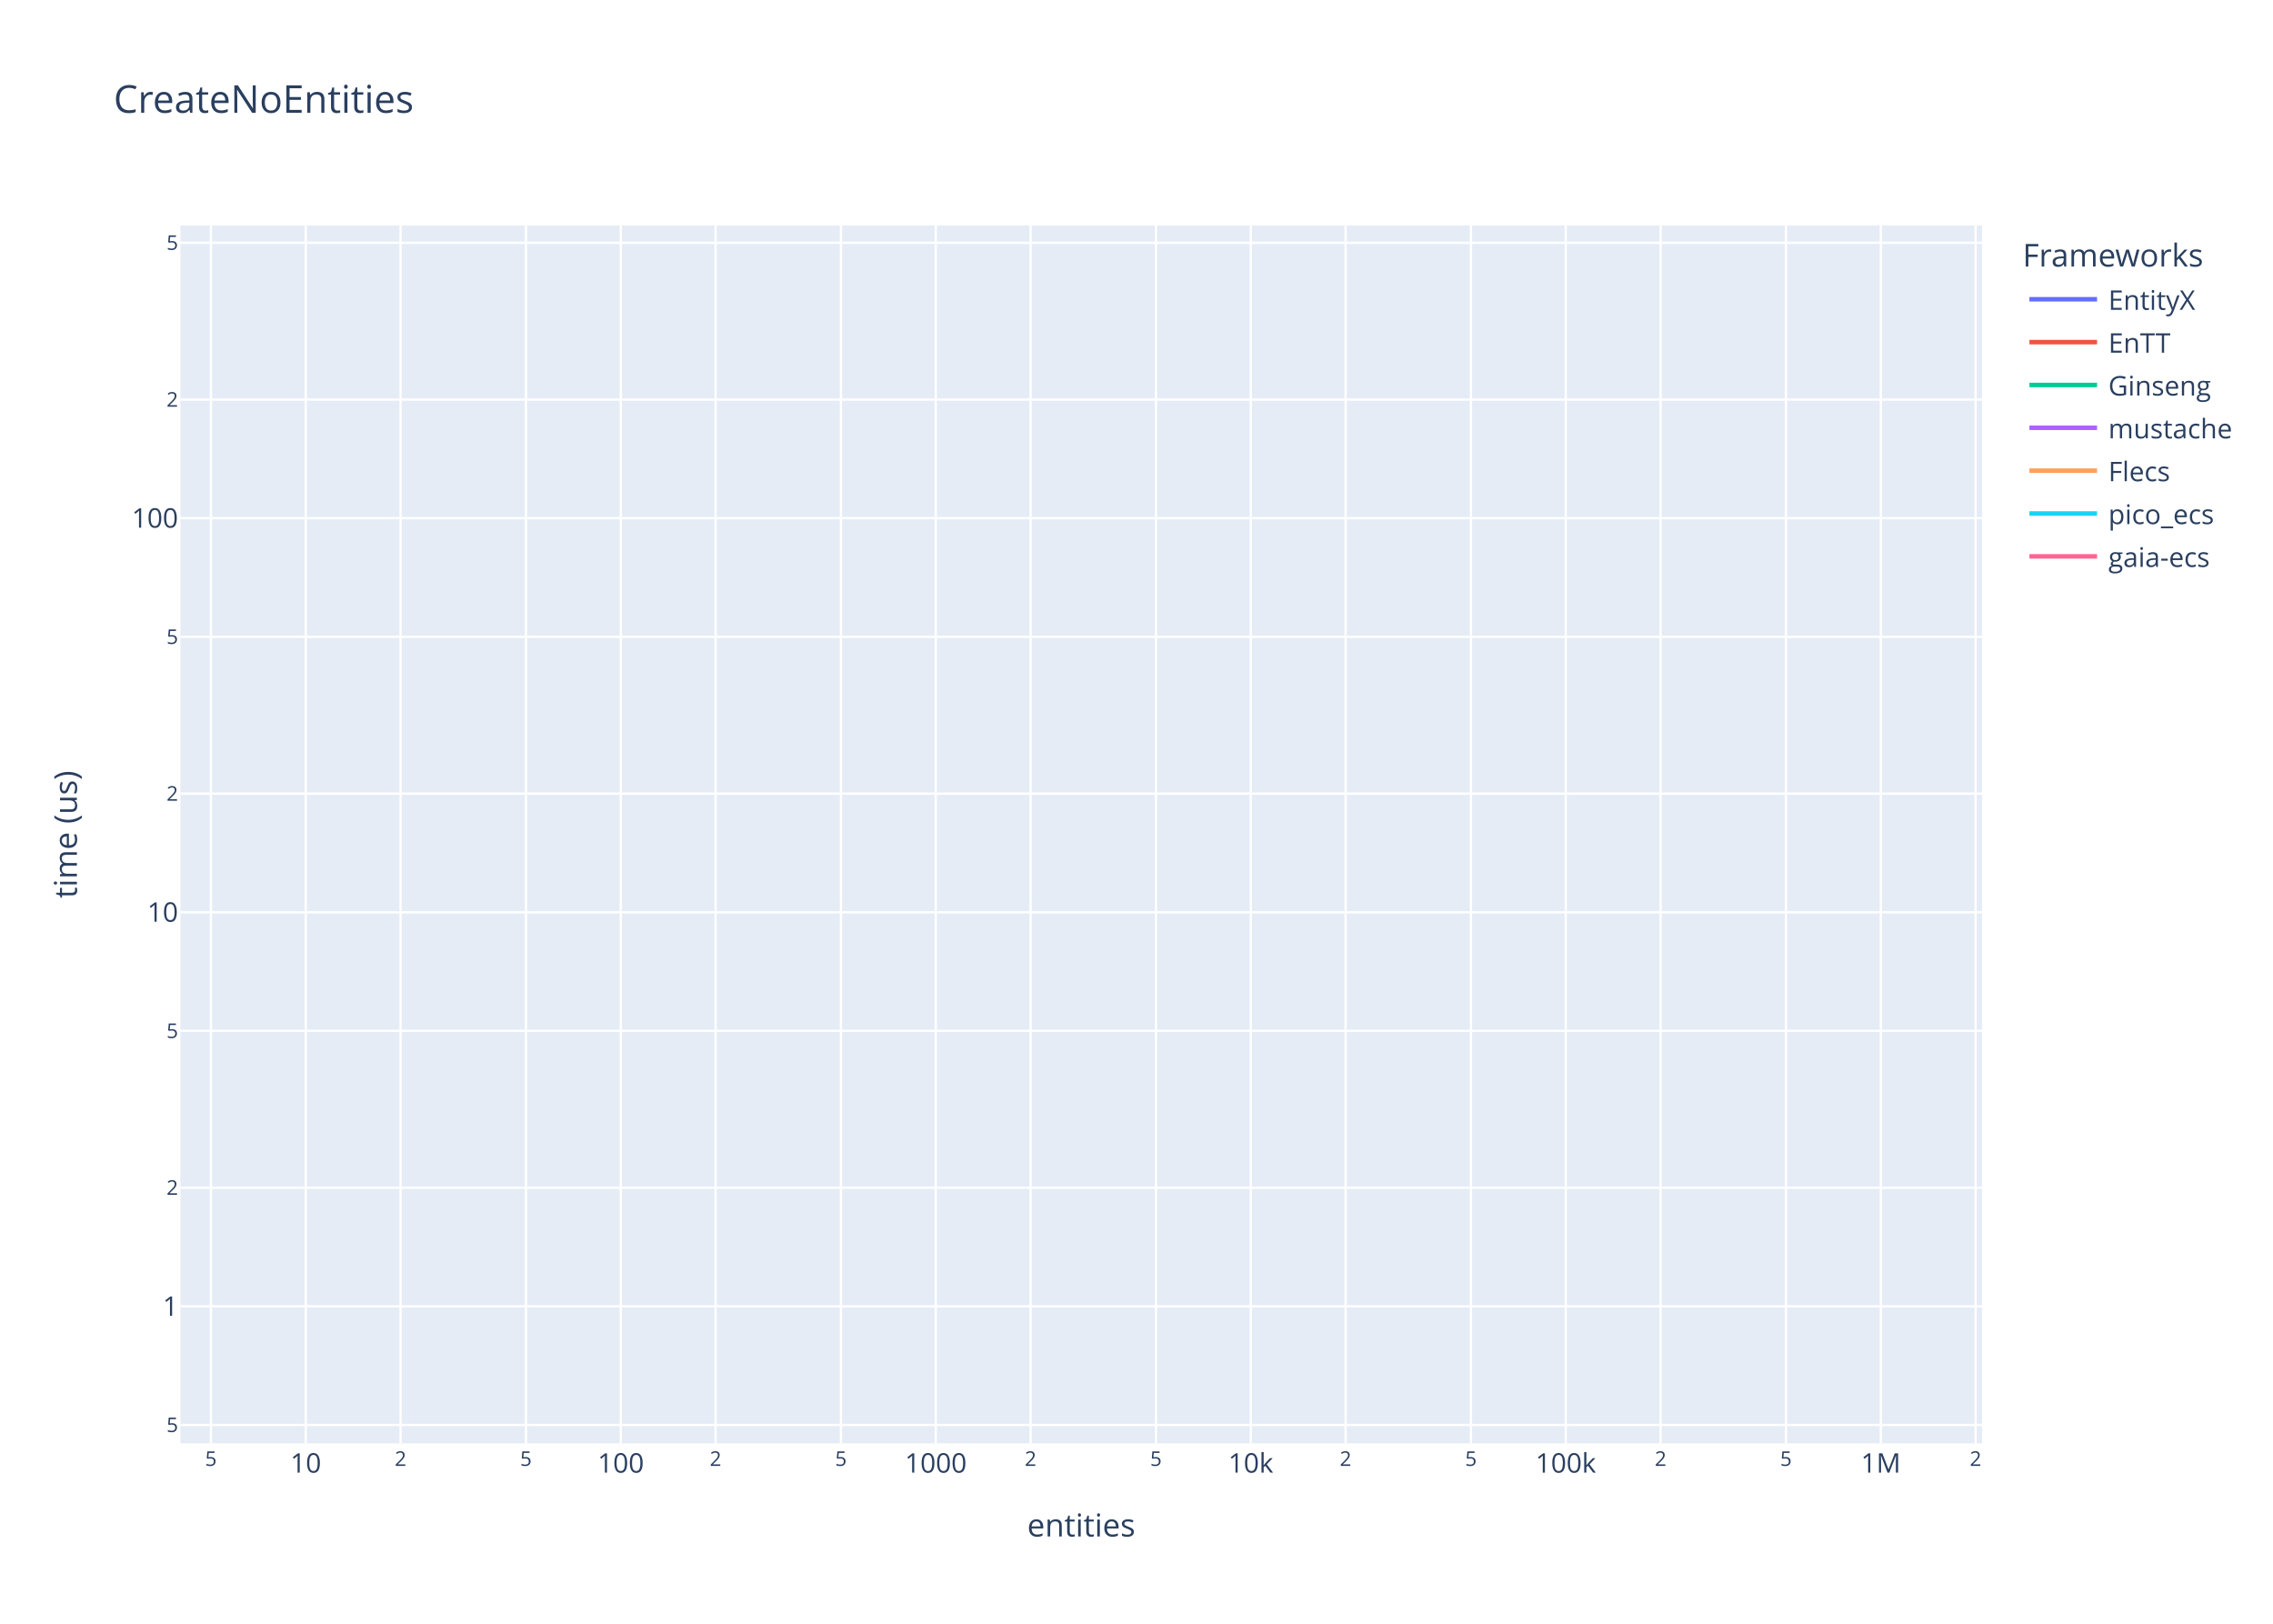
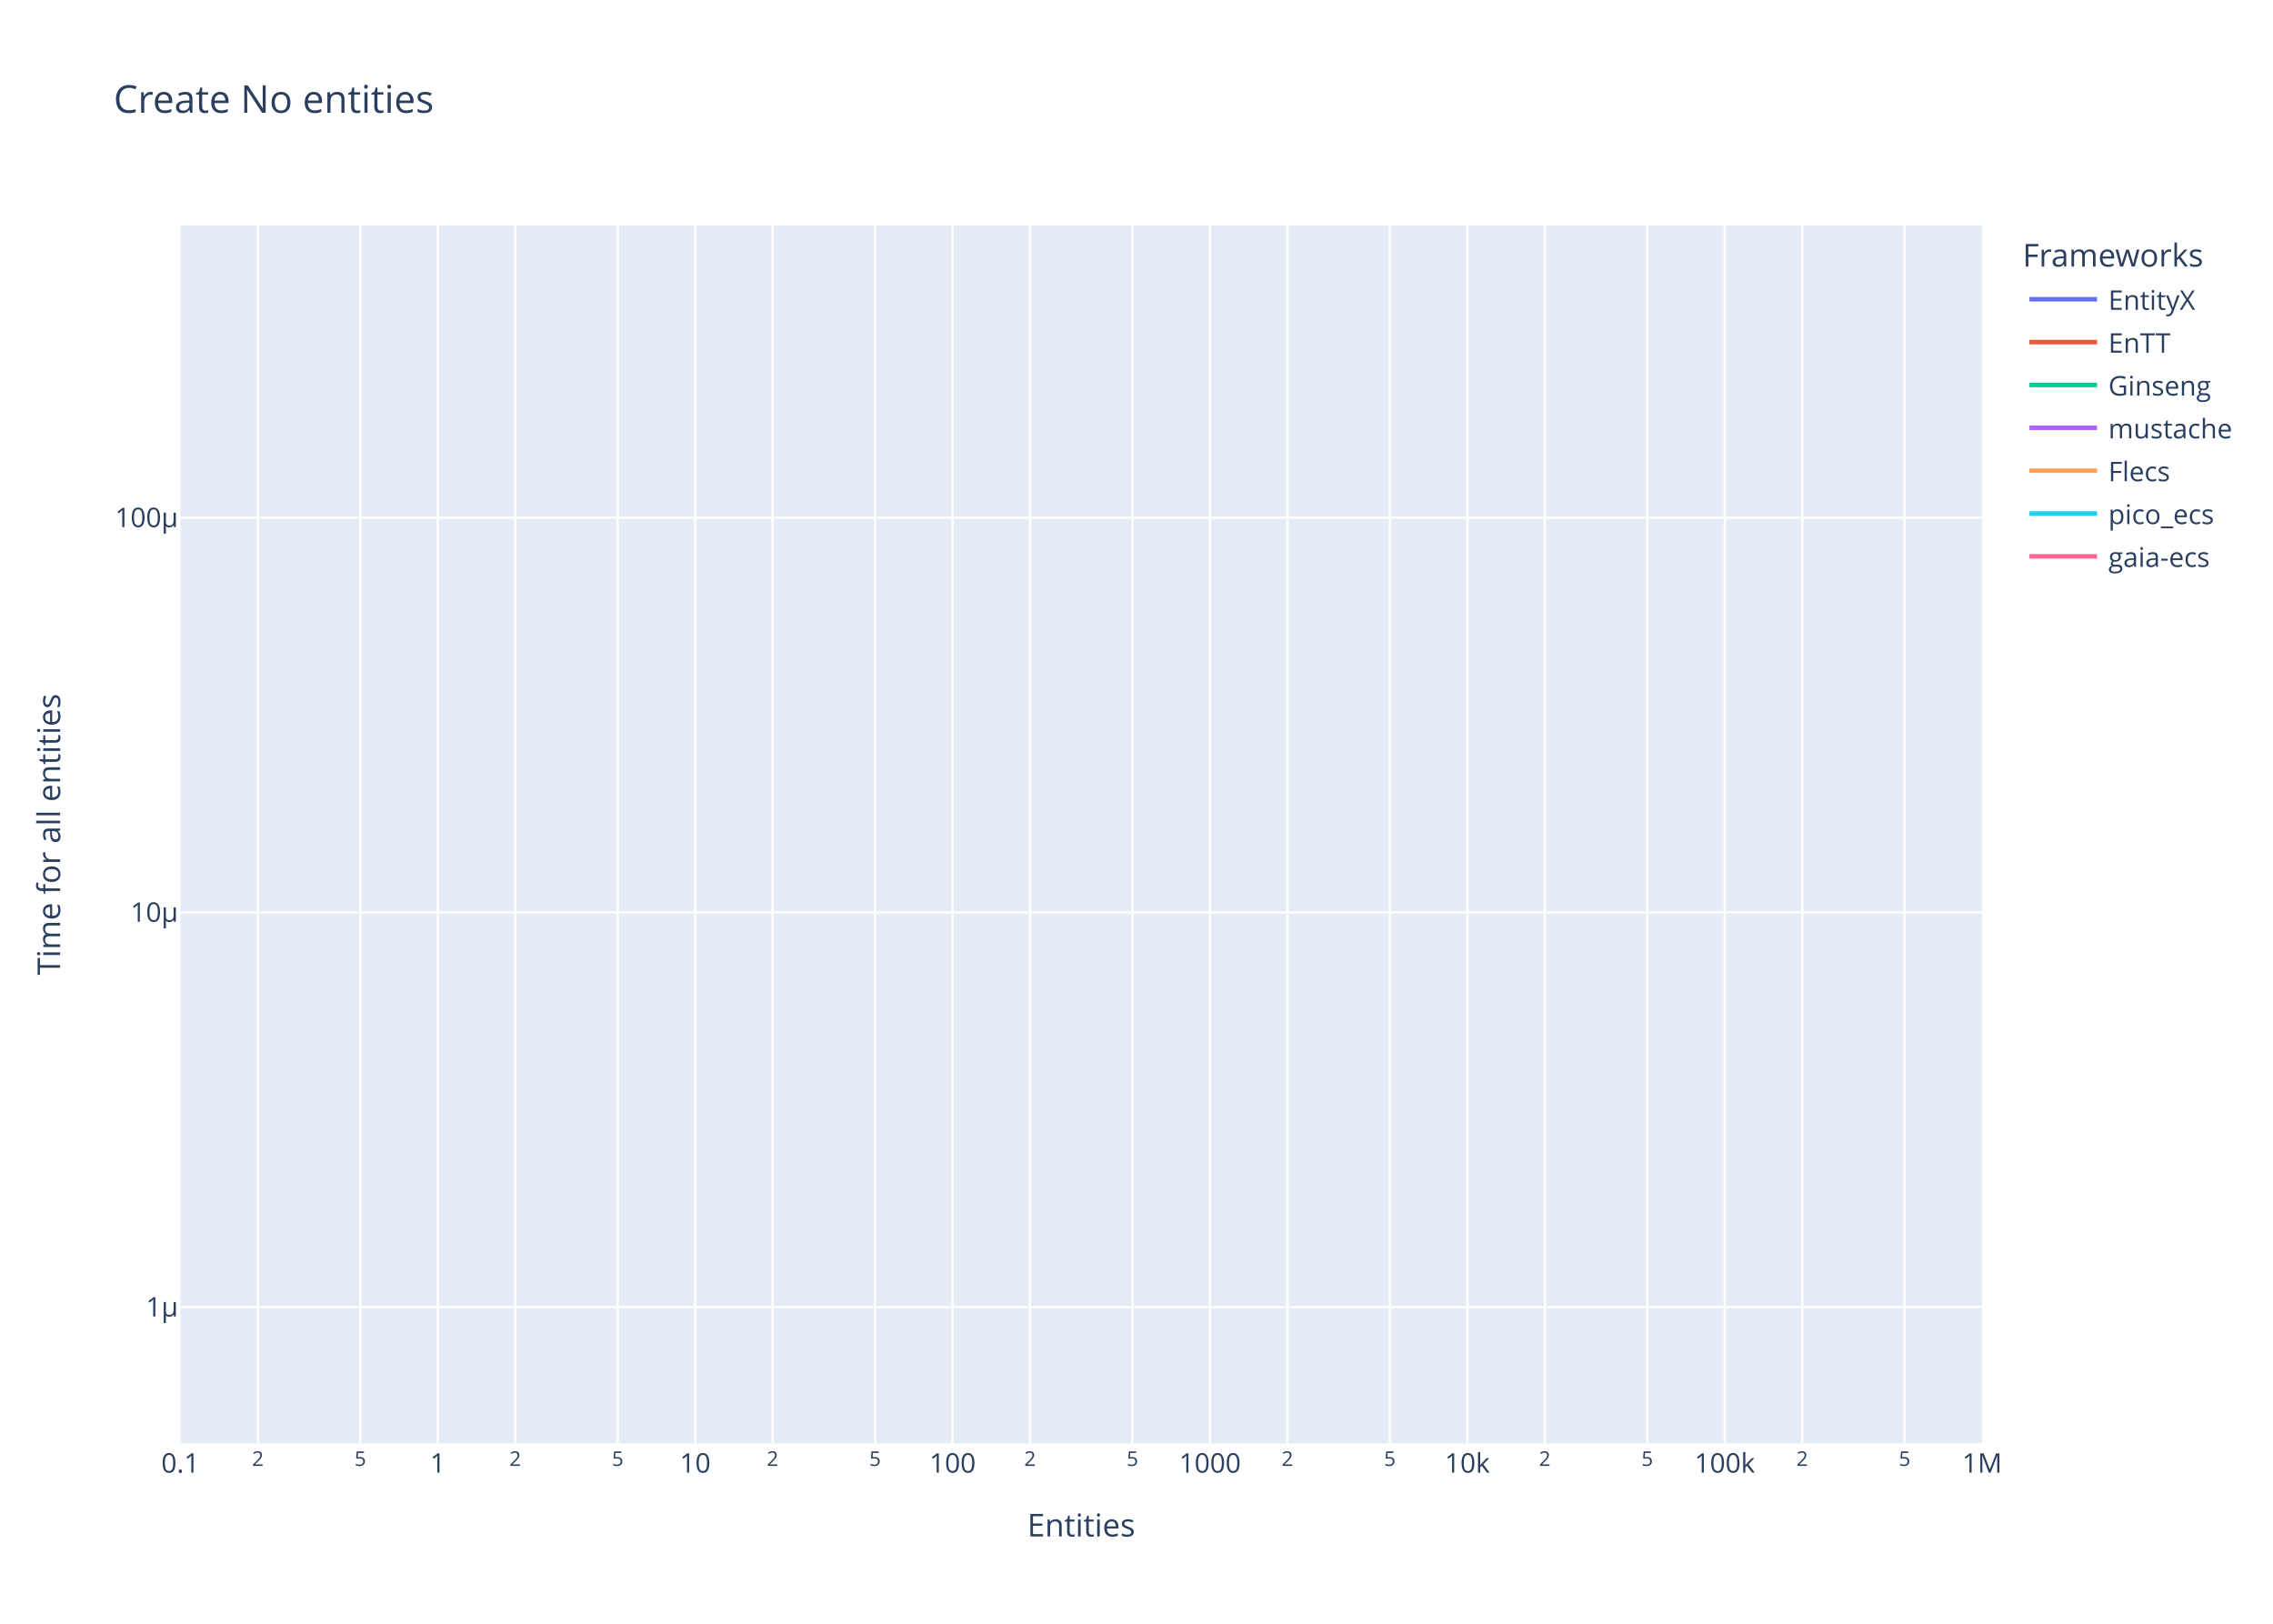
<svg xmlns="http://www.w3.org/2000/svg" class="main-svg" width="1008" height="720" style="" viewBox="0 0 1008 720">
  <rect x="0" y="0" width="1008" height="720" style="fill: rgb(255, 255, 255); fill-opacity: 1;" />
-   <defs id="defs-66fddf">
+   <defs id="defs-5989a1">
    <g class="clips">
-       <clipPath id="clip66fddfxyplot" class="plotclip">
+       <clipPath id="clip5989a1xyplot" class="plotclip">
        <rect width="799" height="540" />
      </clipPath>
-       <clipPath class="axesclip" id="clip66fddfx">
+       <clipPath class="axesclip" id="clip5989a1x">
        <rect x="80" y="0" width="799" height="720" />
      </clipPath>
-       <clipPath class="axesclip" id="clip66fddfy">
+       <clipPath class="axesclip" id="clip5989a1y">
        <rect x="0" y="100" width="1008" height="540" />
      </clipPath>
-       <clipPath class="axesclip" id="clip66fddfxy">
+       <clipPath class="axesclip" id="clip5989a1xy">
        <rect x="80" y="100" width="799" height="540" />
      </clipPath>
    </g>
    <g class="gradients" />
    <g class="patterns" />
  </defs>
  <g class="bglayer">
    <rect class="bg" x="80" y="100" width="799" height="540" style="fill: rgb(229, 236, 246); fill-opacity: 1; stroke-width: 0;" />
  </g>
  <g class="layer-below">
    <g class="imagelayer" />
    <g class="shapelayer" />
  </g>
  <g class="cartesianlayer">
    <g class="subplot xy">
      <g class="layer-subplot">
        <g class="shapelayer" />
        <g class="imagelayer" />
      </g>
      <g class="minor-gridlayer">
        <g class="x" />
        <g class="y" />
      </g>
      <g class="gridlayer">
        <g class="x">
-           <path class="xgrid crisp" transform="translate(93.54,0)" d="M0,100v540" style="stroke: rgb(255, 255, 255); stroke-opacity: 1; stroke-width: 1px;" />
-           <path class="xgrid crisp" transform="translate(135.59,0)" d="M0,100v540" style="stroke: rgb(255, 255, 255); stroke-opacity: 1; stroke-width: 1px;" />
-           <path class="xgrid crisp" transform="translate(177.64,0)" d="M0,100v540" style="stroke: rgb(255, 255, 255); stroke-opacity: 1; stroke-width: 1px;" />
-           <path class="xgrid crisp" transform="translate(233.23,0)" d="M0,100v540" style="stroke: rgb(255, 255, 255); stroke-opacity: 1; stroke-width: 1px;" />
-           <path class="xgrid crisp" transform="translate(275.29,0)" d="M0,100v540" style="stroke: rgb(255, 255, 255); stroke-opacity: 1; stroke-width: 1px;" />
-           <path class="xgrid crisp" transform="translate(317.34,0)" d="M0,100v540" style="stroke: rgb(255, 255, 255); stroke-opacity: 1; stroke-width: 1px;" />
-           <path class="xgrid crisp" transform="translate(372.93,0)" d="M0,100v540" style="stroke: rgb(255, 255, 255); stroke-opacity: 1; stroke-width: 1px;" />
-           <path class="xgrid crisp" transform="translate(414.98,0)" d="M0,100v540" style="stroke: rgb(255, 255, 255); stroke-opacity: 1; stroke-width: 1px;" />
-           <path class="xgrid crisp" transform="translate(457.03,0)" d="M0,100v540" style="stroke: rgb(255, 255, 255); stroke-opacity: 1; stroke-width: 1px;" />
-           <path class="xgrid crisp" transform="translate(512.63,0)" d="M0,100v540" style="stroke: rgb(255, 255, 255); stroke-opacity: 1; stroke-width: 1px;" />
-           <path class="xgrid crisp" transform="translate(554.68,0)" d="M0,100v540" style="stroke: rgb(255, 255, 255); stroke-opacity: 1; stroke-width: 1px;" />
-           <path class="xgrid crisp" transform="translate(596.73,0)" d="M0,100v540" style="stroke: rgb(255, 255, 255); stroke-opacity: 1; stroke-width: 1px;" />
-           <path class="xgrid crisp" transform="translate(652.32,0)" d="M0,100v540" style="stroke: rgb(255, 255, 255); stroke-opacity: 1; stroke-width: 1px;" />
-           <path class="xgrid crisp" transform="translate(694.37,0)" d="M0,100v540" style="stroke: rgb(255, 255, 255); stroke-opacity: 1; stroke-width: 1px;" />
-           <path class="xgrid crisp" transform="translate(736.43,0)" d="M0,100v540" style="stroke: rgb(255, 255, 255); stroke-opacity: 1; stroke-width: 1px;" />
-           <path class="xgrid crisp" transform="translate(792.02,0)" d="M0,100v540" style="stroke: rgb(255, 255, 255); stroke-opacity: 1; stroke-width: 1px;" />
-           <path class="xgrid crisp" transform="translate(834.07,0)" d="M0,100v540" style="stroke: rgb(255, 255, 255); stroke-opacity: 1; stroke-width: 1px;" />
-           <path class="xgrid crisp" transform="translate(876.12,0)" d="M0,100v540" style="stroke: rgb(255, 255, 255); stroke-opacity: 1; stroke-width: 1px;" />
+           <path class="xgrid crisp" transform="translate(114.36,0)" d="M0,100v540" style="stroke: rgb(255, 255, 255); stroke-opacity: 1; stroke-width: 1px;" />
+           <path class="xgrid crisp" transform="translate(159.78,0)" d="M0,100v540" style="stroke: rgb(255, 255, 255); stroke-opacity: 1; stroke-width: 1px;" />
+           <path class="xgrid crisp" transform="translate(194.14,0)" d="M0,100v540" style="stroke: rgb(255, 255, 255); stroke-opacity: 1; stroke-width: 1px;" />
+           <path class="xgrid crisp" transform="translate(228.5,0)" d="M0,100v540" style="stroke: rgb(255, 255, 255); stroke-opacity: 1; stroke-width: 1px;" />
+           <path class="xgrid crisp" transform="translate(273.93,0)" d="M0,100v540" style="stroke: rgb(255, 255, 255); stroke-opacity: 1; stroke-width: 1px;" />
+           <path class="xgrid crisp" transform="translate(308.29,0)" d="M0,100v540" style="stroke: rgb(255, 255, 255); stroke-opacity: 1; stroke-width: 1px;" />
+           <path class="xgrid crisp" transform="translate(342.65,0)" d="M0,100v540" style="stroke: rgb(255, 255, 255); stroke-opacity: 1; stroke-width: 1px;" />
+           <path class="xgrid crisp" transform="translate(388.07,0)" d="M0,100v540" style="stroke: rgb(255, 255, 255); stroke-opacity: 1; stroke-width: 1px;" />
+           <path class="xgrid crisp" transform="translate(422.43,0)" d="M0,100v540" style="stroke: rgb(255, 255, 255); stroke-opacity: 1; stroke-width: 1px;" />
+           <path class="xgrid crisp" transform="translate(456.79,0)" d="M0,100v540" style="stroke: rgb(255, 255, 255); stroke-opacity: 1; stroke-width: 1px;" />
+           <path class="xgrid crisp" transform="translate(502.21,0)" d="M0,100v540" style="stroke: rgb(255, 255, 255); stroke-opacity: 1; stroke-width: 1px;" />
+           <path class="xgrid crisp" transform="translate(536.57,0)" d="M0,100v540" style="stroke: rgb(255, 255, 255); stroke-opacity: 1; stroke-width: 1px;" />
+           <path class="xgrid crisp" transform="translate(570.93,0)" d="M0,100v540" style="stroke: rgb(255, 255, 255); stroke-opacity: 1; stroke-width: 1px;" />
+           <path class="xgrid crisp" transform="translate(616.35,0)" d="M0,100v540" style="stroke: rgb(255, 255, 255); stroke-opacity: 1; stroke-width: 1px;" />
+           <path class="xgrid crisp" transform="translate(650.71,0)" d="M0,100v540" style="stroke: rgb(255, 255, 255); stroke-opacity: 1; stroke-width: 1px;" />
+           <path class="xgrid crisp" transform="translate(685.07,0)" d="M0,100v540" style="stroke: rgb(255, 255, 255); stroke-opacity: 1; stroke-width: 1px;" />
+           <path class="xgrid crisp" transform="translate(730.5,0)" d="M0,100v540" style="stroke: rgb(255, 255, 255); stroke-opacity: 1; stroke-width: 1px;" />
+           <path class="xgrid crisp" transform="translate(764.86,0)" d="M0,100v540" style="stroke: rgb(255, 255, 255); stroke-opacity: 1; stroke-width: 1px;" />
+           <path class="xgrid crisp" transform="translate(799.22,0)" d="M0,100v540" style="stroke: rgb(255, 255, 255); stroke-opacity: 1; stroke-width: 1px;" />
+           <path class="xgrid crisp" transform="translate(844.64,0)" d="M0,100v540" style="stroke: rgb(255, 255, 255); stroke-opacity: 1; stroke-width: 1px;" />
        </g>
        <g class="y">
-           <path class="ygrid crisp" transform="translate(0,631.85)" d="M80,0h799" style="stroke: rgb(255, 255, 255); stroke-opacity: 1; stroke-width: 1px;" />
-           <path class="ygrid crisp" transform="translate(0,579.25)" d="M80,0h799" style="stroke: rgb(255, 255, 255); stroke-opacity: 1; stroke-width: 1px;" />
-           <path class="ygrid crisp" transform="translate(0,526.65)" d="M80,0h799" style="stroke: rgb(255, 255, 255); stroke-opacity: 1; stroke-width: 1px;" />
-           <path class="ygrid crisp" transform="translate(0,457.12)" d="M80,0h799" style="stroke: rgb(255, 255, 255); stroke-opacity: 1; stroke-width: 1px;" />
-           <path class="ygrid crisp" transform="translate(0,404.52)" d="M80,0h799" style="stroke: rgb(255, 255, 255); stroke-opacity: 1; stroke-width: 1px;" />
-           <path class="ygrid crisp" transform="translate(0,351.91)" d="M80,0h799" style="stroke: rgb(255, 255, 255); stroke-opacity: 1; stroke-width: 1px;" />
-           <path class="ygrid crisp" transform="translate(0,282.38)" d="M80,0h799" style="stroke: rgb(255, 255, 255); stroke-opacity: 1; stroke-width: 1px;" />
-           <path class="ygrid crisp" transform="translate(0,229.78)" d="M80,0h799" style="stroke: rgb(255, 255, 255); stroke-opacity: 1; stroke-width: 1px;" />
-           <path class="ygrid crisp" transform="translate(0,177.18)" d="M80,0h799" style="stroke: rgb(255, 255, 255); stroke-opacity: 1; stroke-width: 1px;" />
-           <path class="ygrid crisp" transform="translate(0,107.64)" d="M80,0h799" style="stroke: rgb(255, 255, 255); stroke-opacity: 1; stroke-width: 1px;" />
+           <path class="ygrid crisp" transform="translate(0,579.55)" d="M80,0h799" style="stroke: rgb(255, 255, 255); stroke-opacity: 1; stroke-width: 1px;" />
+           <path class="ygrid crisp" transform="translate(0,404.54)" d="M80,0h799" style="stroke: rgb(255, 255, 255); stroke-opacity: 1; stroke-width: 1px;" />
+           <path class="ygrid crisp" transform="translate(0,229.53)" d="M80,0h799" style="stroke: rgb(255, 255, 255); stroke-opacity: 1; stroke-width: 1px;" />
        </g>
      </g>
      <g class="zerolinelayer" />
      <path class="xlines-below" />
      <path class="ylines-below" />
      <g class="overlines-below" />
      <g class="xaxislayer-below" />
      <g class="yaxislayer-below" />
      <g class="overaxes-below" />
-       <g class="plot" transform="translate(80,100)" clip-path="url(#clip66fddfxyplot)">
+       <g class="plot" transform="translate(80,100)" clip-path="url(#clip5989a1xyplot)">
        <g class="scatterlayer mlayer">
-           <g class="trace scatter trace1ba466" style="stroke-miterlimit: 2; opacity: 1;">
-             <g class="fills" />
-             <g class="errorbars" />
-             <g class="lines">
-               <path class="js-line" d="M-15980,496.95" style="vector-effect: none; fill: none; stroke: rgb(99, 110, 250); stroke-opacity: 1; stroke-width: 2px; opacity: 1;" />
-             </g>
-             <g class="points" />
-             <g class="text" />
-           </g>
-           <g class="trace scatter tracec042ca" style="stroke-miterlimit: 2; opacity: 1;">
-             <g class="fills" />
-             <g class="errorbars" />
-             <g class="lines">
-               <path class="js-line" d="M-15980,505.89" style="vector-effect: none; fill: none; stroke: rgb(239, 85, 59); stroke-opacity: 1; stroke-width: 2px; opacity: 1;" />
-             </g>
-             <g class="points" />
-             <g class="text" />
-           </g>
-           <g class="trace scatter tracec81787" style="stroke-miterlimit: 2; opacity: 1;">
+           <g class="trace scatter tracecb7ad5" style="stroke-miterlimit: 2; opacity: 1;">
+             <g class="fills" />
+             <g class="errorbars" />
+             <g class="lines">
+               <path class="js-line" d="M-15980,497.76" style="vector-effect: none; fill: none; stroke: rgb(99, 110, 250); stroke-opacity: 1; stroke-width: 2px; opacity: 1;" />
+             </g>
+             <g class="points" />
+             <g class="text" />
+           </g>
+           <g class="trace scatter trace7e6377" style="stroke-miterlimit: 2; opacity: 1;">
+             <g class="fills" />
+             <g class="errorbars" />
+             <g class="lines">
+               <path class="js-line" d="M-15980,507.32" style="vector-effect: none; fill: none; stroke: rgb(239, 85, 59); stroke-opacity: 1; stroke-width: 2px; opacity: 1;" />
+             </g>
+             <g class="points" />
+             <g class="text" />
+           </g>
+           <g class="trace scatter trace5bc841" style="stroke-miterlimit: 2; opacity: 1;">
            <g class="fills" />
            <g class="errorbars" />
            <g class="lines">
              <path class="js-line" d="M-15980,513" style="vector-effect: none; fill: none; stroke: rgb(0, 204, 150); stroke-opacity: 1; stroke-width: 2px; opacity: 1;" />
            </g>
            <g class="points" />
            <g class="text" />
          </g>
-           <g class="trace scatter trace32ad41" style="stroke-miterlimit: 2; opacity: 1;">
-             <g class="fills" />
-             <g class="errorbars" />
-             <g class="lines">
-               <path class="js-line" d="M-15980,496.37" style="vector-effect: none; fill: none; stroke: rgb(171, 99, 250); stroke-opacity: 1; stroke-width: 2px; opacity: 1;" />
-             </g>
-             <g class="points" />
-             <g class="text" />
-           </g>
-           <g class="trace scatter trace9dd4f4" style="stroke-miterlimit: 2; opacity: 1;">
+           <g class="trace scatter trace6e029f" style="stroke-miterlimit: 2; opacity: 1;">
+             <g class="fills" />
+             <g class="errorbars" />
+             <g class="lines">
+               <path class="js-line" d="M-15980,497.37" style="vector-effect: none; fill: none; stroke: rgb(171, 99, 250); stroke-opacity: 1; stroke-width: 2px; opacity: 1;" />
+             </g>
+             <g class="points" />
+             <g class="text" />
+           </g>
+           <g class="trace scatter trace3f4ed3" style="stroke-miterlimit: 2; opacity: 1;">
            <g class="fills" />
            <g class="errorbars" />
            <g class="lines">
              <path class="js-line" d="M-15980,27" style="vector-effect: none; fill: none; stroke: rgb(255, 161, 90); stroke-opacity: 1; stroke-width: 2px; opacity: 1;" />
            </g>
            <g class="points" />
            <g class="text" />
          </g>
-           <g class="trace scatter trace5d2286" style="stroke-miterlimit: 2; opacity: 1;">
-             <g class="fills" />
-             <g class="errorbars" />
-             <g class="lines">
-               <path class="js-line" d="M-15980,452.21" style="vector-effect: none; fill: none; stroke: rgb(25, 211, 243); stroke-opacity: 1; stroke-width: 2px; opacity: 1;" />
-             </g>
-             <g class="points" />
-             <g class="text" />
-           </g>
-           <g class="trace scatter trace9397b7" style="stroke-miterlimit: 2; opacity: 1;">
-             <g class="fills" />
-             <g class="errorbars" />
-             <g class="lines">
-               <path class="js-line" d="M-15980,393.76" style="vector-effect: none; fill: none; stroke: rgb(255, 102, 146); stroke-opacity: 1; stroke-width: 2px; opacity: 1;" />
+           <g class="trace scatter tracee28be0" style="stroke-miterlimit: 2; opacity: 1;">
+             <g class="fills" />
+             <g class="errorbars" />
+             <g class="lines">
+               <path class="js-line" d="M-15980,453.98" style="vector-effect: none; fill: none; stroke: rgb(25, 211, 243); stroke-opacity: 1; stroke-width: 2px; opacity: 1;" />
+             </g>
+             <g class="points" />
+             <g class="text" />
+           </g>
+           <g class="trace scatter trace48fa5e" style="stroke-miterlimit: 2; opacity: 1;">
+             <g class="fills" />
+             <g class="errorbars" />
+             <g class="lines">
+               <path class="js-line" d="M-15980,398" style="vector-effect: none; fill: none; stroke: rgb(255, 102, 146); stroke-opacity: 1; stroke-width: 2px; opacity: 1;" />
            </g>
            <g class="points" />
            <g class="text" />
          </g>
        </g>
      </g>
      <g class="overplot" />
      <path class="xlines-above crisp" d="M0,0" style="fill: none;" />
      <path class="ylines-above crisp" d="M0,0" style="fill: none;" />
      <g class="overlines-above" />
      <g class="xaxislayer-above">
        <g class="xtick">
-           <text text-anchor="middle" x="0" y="650" transform="translate(93.54,0)" style="font-family: 'Open Sans', verdana, arial, sans-serif; font-size: 9px; fill: rgb(42, 63, 95); fill-opacity: 1; white-space: pre; opacity: 1;">5</text>
-         </g>
-         <g class="xtick">
-           <text text-anchor="middle" x="0" y="653" style="font-family: 'Open Sans', verdana, arial, sans-serif; font-size: 12px; fill: rgb(42, 63, 95); fill-opacity: 1; white-space: pre; opacity: 1;" transform="translate(135.59,0)">10</text>
-         </g>
-         <g class="xtick">
-           <text text-anchor="middle" x="0" y="650" style="font-family: 'Open Sans', verdana, arial, sans-serif; font-size: 9px; fill: rgb(42, 63, 95); fill-opacity: 1; white-space: pre; opacity: 1;" transform="translate(177.64,0)">2</text>
-         </g>
-         <g class="xtick">
-           <text text-anchor="middle" x="0" y="650" style="font-family: 'Open Sans', verdana, arial, sans-serif; font-size: 9px; fill: rgb(42, 63, 95); fill-opacity: 1; white-space: pre; opacity: 1;" transform="translate(233.23,0)">5</text>
-         </g>
-         <g class="xtick">
-           <text text-anchor="middle" x="0" y="653" style="font-family: 'Open Sans', verdana, arial, sans-serif; font-size: 12px; fill: rgb(42, 63, 95); fill-opacity: 1; white-space: pre; opacity: 1;" transform="translate(275.29,0)">100</text>
-         </g>
-         <g class="xtick">
-           <text text-anchor="middle" x="0" y="650" style="font-family: 'Open Sans', verdana, arial, sans-serif; font-size: 9px; fill: rgb(42, 63, 95); fill-opacity: 1; white-space: pre; opacity: 1;" transform="translate(317.34,0)">2</text>
-         </g>
-         <g class="xtick">
-           <text text-anchor="middle" x="0" y="650" style="font-family: 'Open Sans', verdana, arial, sans-serif; font-size: 9px; fill: rgb(42, 63, 95); fill-opacity: 1; white-space: pre; opacity: 1;" transform="translate(372.93,0)">5</text>
-         </g>
-         <g class="xtick">
-           <text text-anchor="middle" x="0" y="653" style="font-family: 'Open Sans', verdana, arial, sans-serif; font-size: 12px; fill: rgb(42, 63, 95); fill-opacity: 1; white-space: pre; opacity: 1;" transform="translate(414.98,0)">1000</text>
-         </g>
-         <g class="xtick">
-           <text text-anchor="middle" x="0" y="650" style="font-family: 'Open Sans', verdana, arial, sans-serif; font-size: 9px; fill: rgb(42, 63, 95); fill-opacity: 1; white-space: pre; opacity: 1;" transform="translate(457.03,0)">2</text>
-         </g>
-         <g class="xtick">
-           <text text-anchor="middle" x="0" y="650" style="font-family: 'Open Sans', verdana, arial, sans-serif; font-size: 9px; fill: rgb(42, 63, 95); fill-opacity: 1; white-space: pre; opacity: 1;" transform="translate(512.63,0)">5</text>
-         </g>
-         <g class="xtick">
-           <text text-anchor="middle" x="0" y="653" style="font-family: 'Open Sans', verdana, arial, sans-serif; font-size: 12px; fill: rgb(42, 63, 95); fill-opacity: 1; white-space: pre; opacity: 1;" transform="translate(554.68,0)">10k</text>
-         </g>
-         <g class="xtick">
-           <text text-anchor="middle" x="0" y="650" style="font-family: 'Open Sans', verdana, arial, sans-serif; font-size: 9px; fill: rgb(42, 63, 95); fill-opacity: 1; white-space: pre; opacity: 1;" transform="translate(596.73,0)">2</text>
-         </g>
-         <g class="xtick">
-           <text text-anchor="middle" x="0" y="650" style="font-family: 'Open Sans', verdana, arial, sans-serif; font-size: 9px; fill: rgb(42, 63, 95); fill-opacity: 1; white-space: pre; opacity: 1;" transform="translate(652.32,0)">5</text>
-         </g>
-         <g class="xtick">
-           <text text-anchor="middle" x="0" y="653" style="font-family: 'Open Sans', verdana, arial, sans-serif; font-size: 12px; fill: rgb(42, 63, 95); fill-opacity: 1; white-space: pre; opacity: 1;" transform="translate(694.37,0)">100k</text>
-         </g>
-         <g class="xtick">
-           <text text-anchor="middle" x="0" y="650" style="font-family: 'Open Sans', verdana, arial, sans-serif; font-size: 9px; fill: rgb(42, 63, 95); fill-opacity: 1; white-space: pre; opacity: 1;" transform="translate(736.43,0)">2</text>
-         </g>
-         <g class="xtick">
-           <text text-anchor="middle" x="0" y="650" style="font-family: 'Open Sans', verdana, arial, sans-serif; font-size: 9px; fill: rgb(42, 63, 95); fill-opacity: 1; white-space: pre; opacity: 1;" transform="translate(792.02,0)">5</text>
-         </g>
-         <g class="xtick">
-           <text text-anchor="middle" x="0" y="653" style="font-family: 'Open Sans', verdana, arial, sans-serif; font-size: 12px; fill: rgb(42, 63, 95); fill-opacity: 1; white-space: pre; opacity: 1;" transform="translate(834.07,0)">1M</text>
-         </g>
-         <g class="xtick">
-           <text text-anchor="middle" x="0" y="650" style="font-family: 'Open Sans', verdana, arial, sans-serif; font-size: 9px; fill: rgb(42, 63, 95); fill-opacity: 1; white-space: pre; opacity: 1;" transform="translate(876.12,0)">2</text>
+           <text text-anchor="middle" x="0" y="653" transform="translate(80,0)" style="font-family: 'Open Sans', verdana, arial, sans-serif; font-size: 12px; fill: rgb(42, 63, 95); fill-opacity: 1; white-space: pre; opacity: 1;">0.1</text>
+         </g>
+         <g class="xtick">
+           <text text-anchor="middle" x="0" y="650" style="font-family: 'Open Sans', verdana, arial, sans-serif; font-size: 9px; fill: rgb(42, 63, 95); fill-opacity: 1; white-space: pre; opacity: 1;" transform="translate(114.36,0)">2</text>
+         </g>
+         <g class="xtick">
+           <text text-anchor="middle" x="0" y="650" style="font-family: 'Open Sans', verdana, arial, sans-serif; font-size: 9px; fill: rgb(42, 63, 95); fill-opacity: 1; white-space: pre; opacity: 1;" transform="translate(159.78,0)">5</text>
+         </g>
+         <g class="xtick">
+           <text text-anchor="middle" x="0" y="653" style="font-family: 'Open Sans', verdana, arial, sans-serif; font-size: 12px; fill: rgb(42, 63, 95); fill-opacity: 1; white-space: pre; opacity: 1;" transform="translate(194.14,0)">1</text>
+         </g>
+         <g class="xtick">
+           <text text-anchor="middle" x="0" y="650" style="font-family: 'Open Sans', verdana, arial, sans-serif; font-size: 9px; fill: rgb(42, 63, 95); fill-opacity: 1; white-space: pre; opacity: 1;" transform="translate(228.5,0)">2</text>
+         </g>
+         <g class="xtick">
+           <text text-anchor="middle" x="0" y="650" style="font-family: 'Open Sans', verdana, arial, sans-serif; font-size: 9px; fill: rgb(42, 63, 95); fill-opacity: 1; white-space: pre; opacity: 1;" transform="translate(273.93,0)">5</text>
+         </g>
+         <g class="xtick">
+           <text text-anchor="middle" x="0" y="653" style="font-family: 'Open Sans', verdana, arial, sans-serif; font-size: 12px; fill: rgb(42, 63, 95); fill-opacity: 1; white-space: pre; opacity: 1;" transform="translate(308.29,0)">10</text>
+         </g>
+         <g class="xtick">
+           <text text-anchor="middle" x="0" y="650" style="font-family: 'Open Sans', verdana, arial, sans-serif; font-size: 9px; fill: rgb(42, 63, 95); fill-opacity: 1; white-space: pre; opacity: 1;" transform="translate(342.65,0)">2</text>
+         </g>
+         <g class="xtick">
+           <text text-anchor="middle" x="0" y="650" style="font-family: 'Open Sans', verdana, arial, sans-serif; font-size: 9px; fill: rgb(42, 63, 95); fill-opacity: 1; white-space: pre; opacity: 1;" transform="translate(388.07,0)">5</text>
+         </g>
+         <g class="xtick">
+           <text text-anchor="middle" x="0" y="653" style="font-family: 'Open Sans', verdana, arial, sans-serif; font-size: 12px; fill: rgb(42, 63, 95); fill-opacity: 1; white-space: pre; opacity: 1;" transform="translate(422.43,0)">100</text>
+         </g>
+         <g class="xtick">
+           <text text-anchor="middle" x="0" y="650" style="font-family: 'Open Sans', verdana, arial, sans-serif; font-size: 9px; fill: rgb(42, 63, 95); fill-opacity: 1; white-space: pre; opacity: 1;" transform="translate(456.79,0)">2</text>
+         </g>
+         <g class="xtick">
+           <text text-anchor="middle" x="0" y="650" style="font-family: 'Open Sans', verdana, arial, sans-serif; font-size: 9px; fill: rgb(42, 63, 95); fill-opacity: 1; white-space: pre; opacity: 1;" transform="translate(502.21,0)">5</text>
+         </g>
+         <g class="xtick">
+           <text text-anchor="middle" x="0" y="653" style="font-family: 'Open Sans', verdana, arial, sans-serif; font-size: 12px; fill: rgb(42, 63, 95); fill-opacity: 1; white-space: pre; opacity: 1;" transform="translate(536.57,0)">1000</text>
+         </g>
+         <g class="xtick">
+           <text text-anchor="middle" x="0" y="650" style="font-family: 'Open Sans', verdana, arial, sans-serif; font-size: 9px; fill: rgb(42, 63, 95); fill-opacity: 1; white-space: pre; opacity: 1;" transform="translate(570.93,0)">2</text>
+         </g>
+         <g class="xtick">
+           <text text-anchor="middle" x="0" y="650" style="font-family: 'Open Sans', verdana, arial, sans-serif; font-size: 9px; fill: rgb(42, 63, 95); fill-opacity: 1; white-space: pre; opacity: 1;" transform="translate(616.35,0)">5</text>
+         </g>
+         <g class="xtick">
+           <text text-anchor="middle" x="0" y="653" style="font-family: 'Open Sans', verdana, arial, sans-serif; font-size: 12px; fill: rgb(42, 63, 95); fill-opacity: 1; white-space: pre; opacity: 1;" transform="translate(650.71,0)">10k</text>
+         </g>
+         <g class="xtick">
+           <text text-anchor="middle" x="0" y="650" style="font-family: 'Open Sans', verdana, arial, sans-serif; font-size: 9px; fill: rgb(42, 63, 95); fill-opacity: 1; white-space: pre; opacity: 1;" transform="translate(685.07,0)">2</text>
+         </g>
+         <g class="xtick">
+           <text text-anchor="middle" x="0" y="650" style="font-family: 'Open Sans', verdana, arial, sans-serif; font-size: 9px; fill: rgb(42, 63, 95); fill-opacity: 1; white-space: pre; opacity: 1;" transform="translate(730.5,0)">5</text>
+         </g>
+         <g class="xtick">
+           <text text-anchor="middle" x="0" y="653" style="font-family: 'Open Sans', verdana, arial, sans-serif; font-size: 12px; fill: rgb(42, 63, 95); fill-opacity: 1; white-space: pre; opacity: 1;" transform="translate(764.86,0)">100k</text>
+         </g>
+         <g class="xtick">
+           <text text-anchor="middle" x="0" y="650" style="font-family: 'Open Sans', verdana, arial, sans-serif; font-size: 9px; fill: rgb(42, 63, 95); fill-opacity: 1; white-space: pre; opacity: 1;" transform="translate(799.22,0)">2</text>
+         </g>
+         <g class="xtick">
+           <text text-anchor="middle" x="0" y="650" style="font-family: 'Open Sans', verdana, arial, sans-serif; font-size: 9px; fill: rgb(42, 63, 95); fill-opacity: 1; white-space: pre; opacity: 1;" transform="translate(844.64,0)">5</text>
+         </g>
+         <g class="xtick">
+           <text text-anchor="middle" x="0" y="653" style="font-family: 'Open Sans', verdana, arial, sans-serif; font-size: 12px; fill: rgb(42, 63, 95); fill-opacity: 1; white-space: pre; opacity: 1;" transform="translate(879,0)">1M</text>
        </g>
      </g>
      <g class="yaxislayer-above">
        <g class="ytick">
-           <text text-anchor="end" x="79" y="3.15" transform="translate(0,631.85)" style="font-family: 'Open Sans', verdana, arial, sans-serif; font-size: 9px; fill: rgb(42, 63, 95); fill-opacity: 1; white-space: pre; opacity: 1;">5</text>
+           <text text-anchor="end" x="79" y="4.2" transform="translate(0,579.55)" style="font-family: 'Open Sans', verdana, arial, sans-serif; font-size: 12px; fill: rgb(42, 63, 95); fill-opacity: 1; white-space: pre; opacity: 1;">1µ</text>
        </g>
        <g class="ytick">
-           <text text-anchor="end" x="79" y="4.2" style="font-family: 'Open Sans', verdana, arial, sans-serif; font-size: 12px; fill: rgb(42, 63, 95); fill-opacity: 1; white-space: pre; opacity: 1;" transform="translate(0,579.25)">1</text>
+           <text text-anchor="end" x="79" y="4.2" style="font-family: 'Open Sans', verdana, arial, sans-serif; font-size: 12px; fill: rgb(42, 63, 95); fill-opacity: 1; white-space: pre; opacity: 1;" transform="translate(0,404.54)">10µ</text>
        </g>
        <g class="ytick">
-           <text text-anchor="end" x="79" y="3.15" style="font-family: 'Open Sans', verdana, arial, sans-serif; font-size: 9px; fill: rgb(42, 63, 95); fill-opacity: 1; white-space: pre; opacity: 1;" transform="translate(0,526.65)">2</text>
-         </g>
-         <g class="ytick">
-           <text text-anchor="end" x="79" y="3.15" style="font-family: 'Open Sans', verdana, arial, sans-serif; font-size: 9px; fill: rgb(42, 63, 95); fill-opacity: 1; white-space: pre; opacity: 1;" transform="translate(0,457.12)">5</text>
-         </g>
-         <g class="ytick">
-           <text text-anchor="end" x="79" y="4.2" style="font-family: 'Open Sans', verdana, arial, sans-serif; font-size: 12px; fill: rgb(42, 63, 95); fill-opacity: 1; white-space: pre; opacity: 1;" transform="translate(0,404.52)">10</text>
-         </g>
-         <g class="ytick">
-           <text text-anchor="end" x="79" y="3.15" style="font-family: 'Open Sans', verdana, arial, sans-serif; font-size: 9px; fill: rgb(42, 63, 95); fill-opacity: 1; white-space: pre; opacity: 1;" transform="translate(0,351.91)">2</text>
-         </g>
-         <g class="ytick">
-           <text text-anchor="end" x="79" y="3.15" style="font-family: 'Open Sans', verdana, arial, sans-serif; font-size: 9px; fill: rgb(42, 63, 95); fill-opacity: 1; white-space: pre; opacity: 1;" transform="translate(0,282.38)">5</text>
-         </g>
-         <g class="ytick">
-           <text text-anchor="end" x="79" y="4.2" style="font-family: 'Open Sans', verdana, arial, sans-serif; font-size: 12px; fill: rgb(42, 63, 95); fill-opacity: 1; white-space: pre; opacity: 1;" transform="translate(0,229.78)">100</text>
-         </g>
-         <g class="ytick">
-           <text text-anchor="end" x="79" y="3.15" style="font-family: 'Open Sans', verdana, arial, sans-serif; font-size: 9px; fill: rgb(42, 63, 95); fill-opacity: 1; white-space: pre; opacity: 1;" transform="translate(0,177.18)">2</text>
-         </g>
-         <g class="ytick">
-           <text text-anchor="end" x="79" y="3.15" style="font-family: 'Open Sans', verdana, arial, sans-serif; font-size: 9px; fill: rgb(42, 63, 95); fill-opacity: 1; white-space: pre; opacity: 1;" transform="translate(0,107.64)">5</text>
+           <text text-anchor="end" x="79" y="4.2" style="font-family: 'Open Sans', verdana, arial, sans-serif; font-size: 12px; fill: rgb(42, 63, 95); fill-opacity: 1; white-space: pre; opacity: 1;" transform="translate(0,229.53)">100µ</text>
        </g>
      </g>
      <g class="overaxes-above" />
    </g>
  </g>
  <g class="polarlayer" />
  <g class="smithlayer" />
  <g class="ternarylayer" />
  <g class="geolayer" />
  <g class="funnelarealayer" />
  <g class="pielayer" />
  <g class="iciclelayer" />
  <g class="treemaplayer" />
  <g class="sunburstlayer" />
  <g class="glimages" />
-   <defs id="topdefs-66fddf">
+   <defs id="topdefs-5989a1">
    <g class="clips" />
-     <clipPath id="legend66fddf">
+     <clipPath id="legend5989a1">
      <rect width="101" height="162" x="0" y="0" />
    </clipPath>
  </defs>
  <g class="layer-above">
    <g class="imagelayer" />
    <g class="shapelayer" />
  </g>
  <g class="infolayer">
    <g class="legend" pointer-events="all" transform="translate(894.98,100)">
      <rect class="bg" shape-rendering="crispEdges" style="stroke: rgb(68, 68, 68); stroke-opacity: 1; fill: rgb(255, 255, 255); fill-opacity: 1; stroke-width: 0px;" width="101" height="162" x="0" y="0" />
-       <g class="scrollbox" transform="" clip-path="url(#legend66fddf)">
+       <g class="scrollbox" transform="" clip-path="url(#legend5989a1)">
        <text class="legendtitletext" text-anchor="start" x="2" y="18.2" style="font-family: 'Open Sans', verdana, arial, sans-serif; font-size: 14px; fill: rgb(42, 63, 95); fill-opacity: 1; white-space: pre;">Frameworks</text>
        <g class="groups" transform="">
          <g class="traces" transform="translate(0,32.7)" style="opacity: 1;">
            <text class="legendtext" text-anchor="start" x="40" y="4.68" style="font-family: 'Open Sans', verdana, arial, sans-serif; font-size: 12px; fill: rgb(42, 63, 95); fill-opacity: 1; white-space: pre;">EntityX</text>
            <g class="layers" style="opacity: 1;">
              <g class="legendfill" />
              <g class="legendlines">
                <path class="js-line" d="M5,0h30" style="fill: none; stroke: rgb(99, 110, 250); stroke-opacity: 1; stroke-width: 2px;" />
              </g>
              <g class="legendsymbols">
                <g class="legendpoints" />
              </g>
            </g>
            <rect class="legendtoggle" x="0" y="-9.5" width="95.25" height="19" style="fill: rgb(0, 0, 0); fill-opacity: 0;" />
          </g>
        </g>
        <g class="groups" transform="">
          <g class="traces" transform="translate(0,51.7)" style="opacity: 1;">
            <text class="legendtext" text-anchor="start" x="40" y="4.68" style="font-family: 'Open Sans', verdana, arial, sans-serif; font-size: 12px; fill: rgb(42, 63, 95); fill-opacity: 1; white-space: pre;">EnTT</text>
            <g class="layers" style="opacity: 1;">
              <g class="legendfill" />
              <g class="legendlines">
                <path class="js-line" d="M5,0h30" style="fill: none; stroke: rgb(239, 85, 59); stroke-opacity: 1; stroke-width: 2px;" />
              </g>
              <g class="legendsymbols">
                <g class="legendpoints" />
              </g>
            </g>
            <rect class="legendtoggle" x="0" y="-9.5" width="95.25" height="19" style="fill: rgb(0, 0, 0); fill-opacity: 0;" />
          </g>
        </g>
        <g class="groups" transform="">
          <g class="traces" transform="translate(0,70.7)" style="opacity: 1;">
            <text class="legendtext" text-anchor="start" x="40" y="4.68" style="font-family: 'Open Sans', verdana, arial, sans-serif; font-size: 12px; fill: rgb(42, 63, 95); fill-opacity: 1; white-space: pre;">Ginseng</text>
            <g class="layers" style="opacity: 1;">
              <g class="legendfill" />
              <g class="legendlines">
                <path class="js-line" d="M5,0h30" style="fill: none; stroke: rgb(0, 204, 150); stroke-opacity: 1; stroke-width: 2px;" />
              </g>
              <g class="legendsymbols">
                <g class="legendpoints" />
              </g>
            </g>
            <rect class="legendtoggle" x="0" y="-9.5" width="95.25" height="19" style="fill: rgb(0, 0, 0); fill-opacity: 0;" />
          </g>
        </g>
        <g class="groups" transform="">
          <g class="traces" transform="translate(0,89.7)" style="opacity: 1;">
            <text class="legendtext" text-anchor="start" x="40" y="4.68" style="font-family: 'Open Sans', verdana, arial, sans-serif; font-size: 12px; fill: rgb(42, 63, 95); fill-opacity: 1; white-space: pre;">mustache</text>
            <g class="layers" style="opacity: 1;">
              <g class="legendfill" />
              <g class="legendlines">
                <path class="js-line" d="M5,0h30" style="fill: none; stroke: rgb(171, 99, 250); stroke-opacity: 1; stroke-width: 2px;" />
              </g>
              <g class="legendsymbols">
                <g class="legendpoints" />
              </g>
            </g>
            <rect class="legendtoggle" x="0" y="-9.5" width="95.25" height="19" style="fill: rgb(0, 0, 0); fill-opacity: 0;" />
          </g>
        </g>
        <g class="groups" transform="">
          <g class="traces" transform="translate(0,108.7)" style="opacity: 1;">
            <text class="legendtext" text-anchor="start" x="40" y="4.68" style="font-family: 'Open Sans', verdana, arial, sans-serif; font-size: 12px; fill: rgb(42, 63, 95); fill-opacity: 1; white-space: pre;">Flecs</text>
            <g class="layers" style="opacity: 1;">
              <g class="legendfill" />
              <g class="legendlines">
                <path class="js-line" d="M5,0h30" style="fill: none; stroke: rgb(255, 161, 90); stroke-opacity: 1; stroke-width: 2px;" />
              </g>
              <g class="legendsymbols">
                <g class="legendpoints" />
              </g>
            </g>
            <rect class="legendtoggle" x="0" y="-9.5" width="95.25" height="19" style="fill: rgb(0, 0, 0); fill-opacity: 0;" />
          </g>
        </g>
        <g class="groups" transform="">
          <g class="traces" transform="translate(0,127.7)" style="opacity: 1;">
            <text class="legendtext" text-anchor="start" x="40" y="4.68" style="font-family: 'Open Sans', verdana, arial, sans-serif; font-size: 12px; fill: rgb(42, 63, 95); fill-opacity: 1; white-space: pre;">pico_ecs</text>
            <g class="layers" style="opacity: 1;">
              <g class="legendfill" />
              <g class="legendlines">
                <path class="js-line" d="M5,0h30" style="fill: none; stroke: rgb(25, 211, 243); stroke-opacity: 1; stroke-width: 2px;" />
              </g>
              <g class="legendsymbols">
                <g class="legendpoints" />
              </g>
            </g>
            <rect class="legendtoggle" x="0" y="-9.5" width="95.25" height="19" style="fill: rgb(0, 0, 0); fill-opacity: 0;" />
          </g>
        </g>
        <g class="groups" transform="">
          <g class="traces" transform="translate(0,146.7)" style="opacity: 1;">
            <text class="legendtext" text-anchor="start" x="40" y="4.68" style="font-family: 'Open Sans', verdana, arial, sans-serif; font-size: 12px; fill: rgb(42, 63, 95); fill-opacity: 1; white-space: pre;">gaia-ecs</text>
            <g class="layers" style="opacity: 1;">
              <g class="legendfill" />
              <g class="legendlines">
                <path class="js-line" d="M5,0h30" style="fill: none; stroke: rgb(255, 102, 146); stroke-opacity: 1; stroke-width: 2px;" />
              </g>
              <g class="legendsymbols">
                <g class="legendpoints" />
              </g>
            </g>
            <rect class="legendtoggle" x="0" y="-9.5" width="95.25" height="19" style="fill: rgb(0, 0, 0); fill-opacity: 0;" />
          </g>
        </g>
      </g>
      <rect class="scrollbar" rx="20" ry="3" width="0" height="0" style="fill: rgb(128, 139, 164); fill-opacity: 1;" x="0" y="0" />
    </g>
    <g class="g-gtitle">
-       <text class="gtitle" x="50.4" y="50" text-anchor="start" dy="0em" style="font-family: 'Open Sans', verdana, arial, sans-serif; font-size: 17px; fill: rgb(42, 63, 95); opacity: 1; font-weight: normal; white-space: pre;">CreateNoEntities</text>
+       <text class="gtitle" x="50.4" y="50" text-anchor="start" dy="0em" style="font-family: 'Open Sans', verdana, arial, sans-serif; font-size: 17px; fill: rgb(42, 63, 95); opacity: 1; font-weight: normal; white-space: pre;">Create No entities</text>
    </g>
    <g class="g-xtitle">
-       <text class="xtitle" x="479.5" y="681.3" text-anchor="middle" style="font-family: 'Open Sans', verdana, arial, sans-serif; font-size: 14px; fill: rgb(42, 63, 95); opacity: 1; font-weight: normal; white-space: pre;">entities</text>
+       <text class="xtitle" x="479.5" y="681.3" text-anchor="middle" style="font-family: 'Open Sans', verdana, arial, sans-serif; font-size: 14px; fill: rgb(42, 63, 95); opacity: 1; font-weight: normal; white-space: pre;">Entities</text>
    </g>
    <g class="g-ytitle">
-       <text class="ytitle" transform="rotate(-90,34.10625,370)" x="34.106" y="370" text-anchor="middle" style="font-family: 'Open Sans', verdana, arial, sans-serif; font-size: 14px; fill: rgb(42, 63, 95); opacity: 1; font-weight: normal; white-space: pre;">time (us)</text>
+       <text class="ytitle" transform="rotate(-90,26.68438,370)" x="26.684" y="370" text-anchor="middle" style="font-family: 'Open Sans', verdana, arial, sans-serif; font-size: 14px; fill: rgb(42, 63, 95); opacity: 1; font-weight: normal; white-space: pre;">Time for all entities</text>
    </g>
  </g>
</svg>
